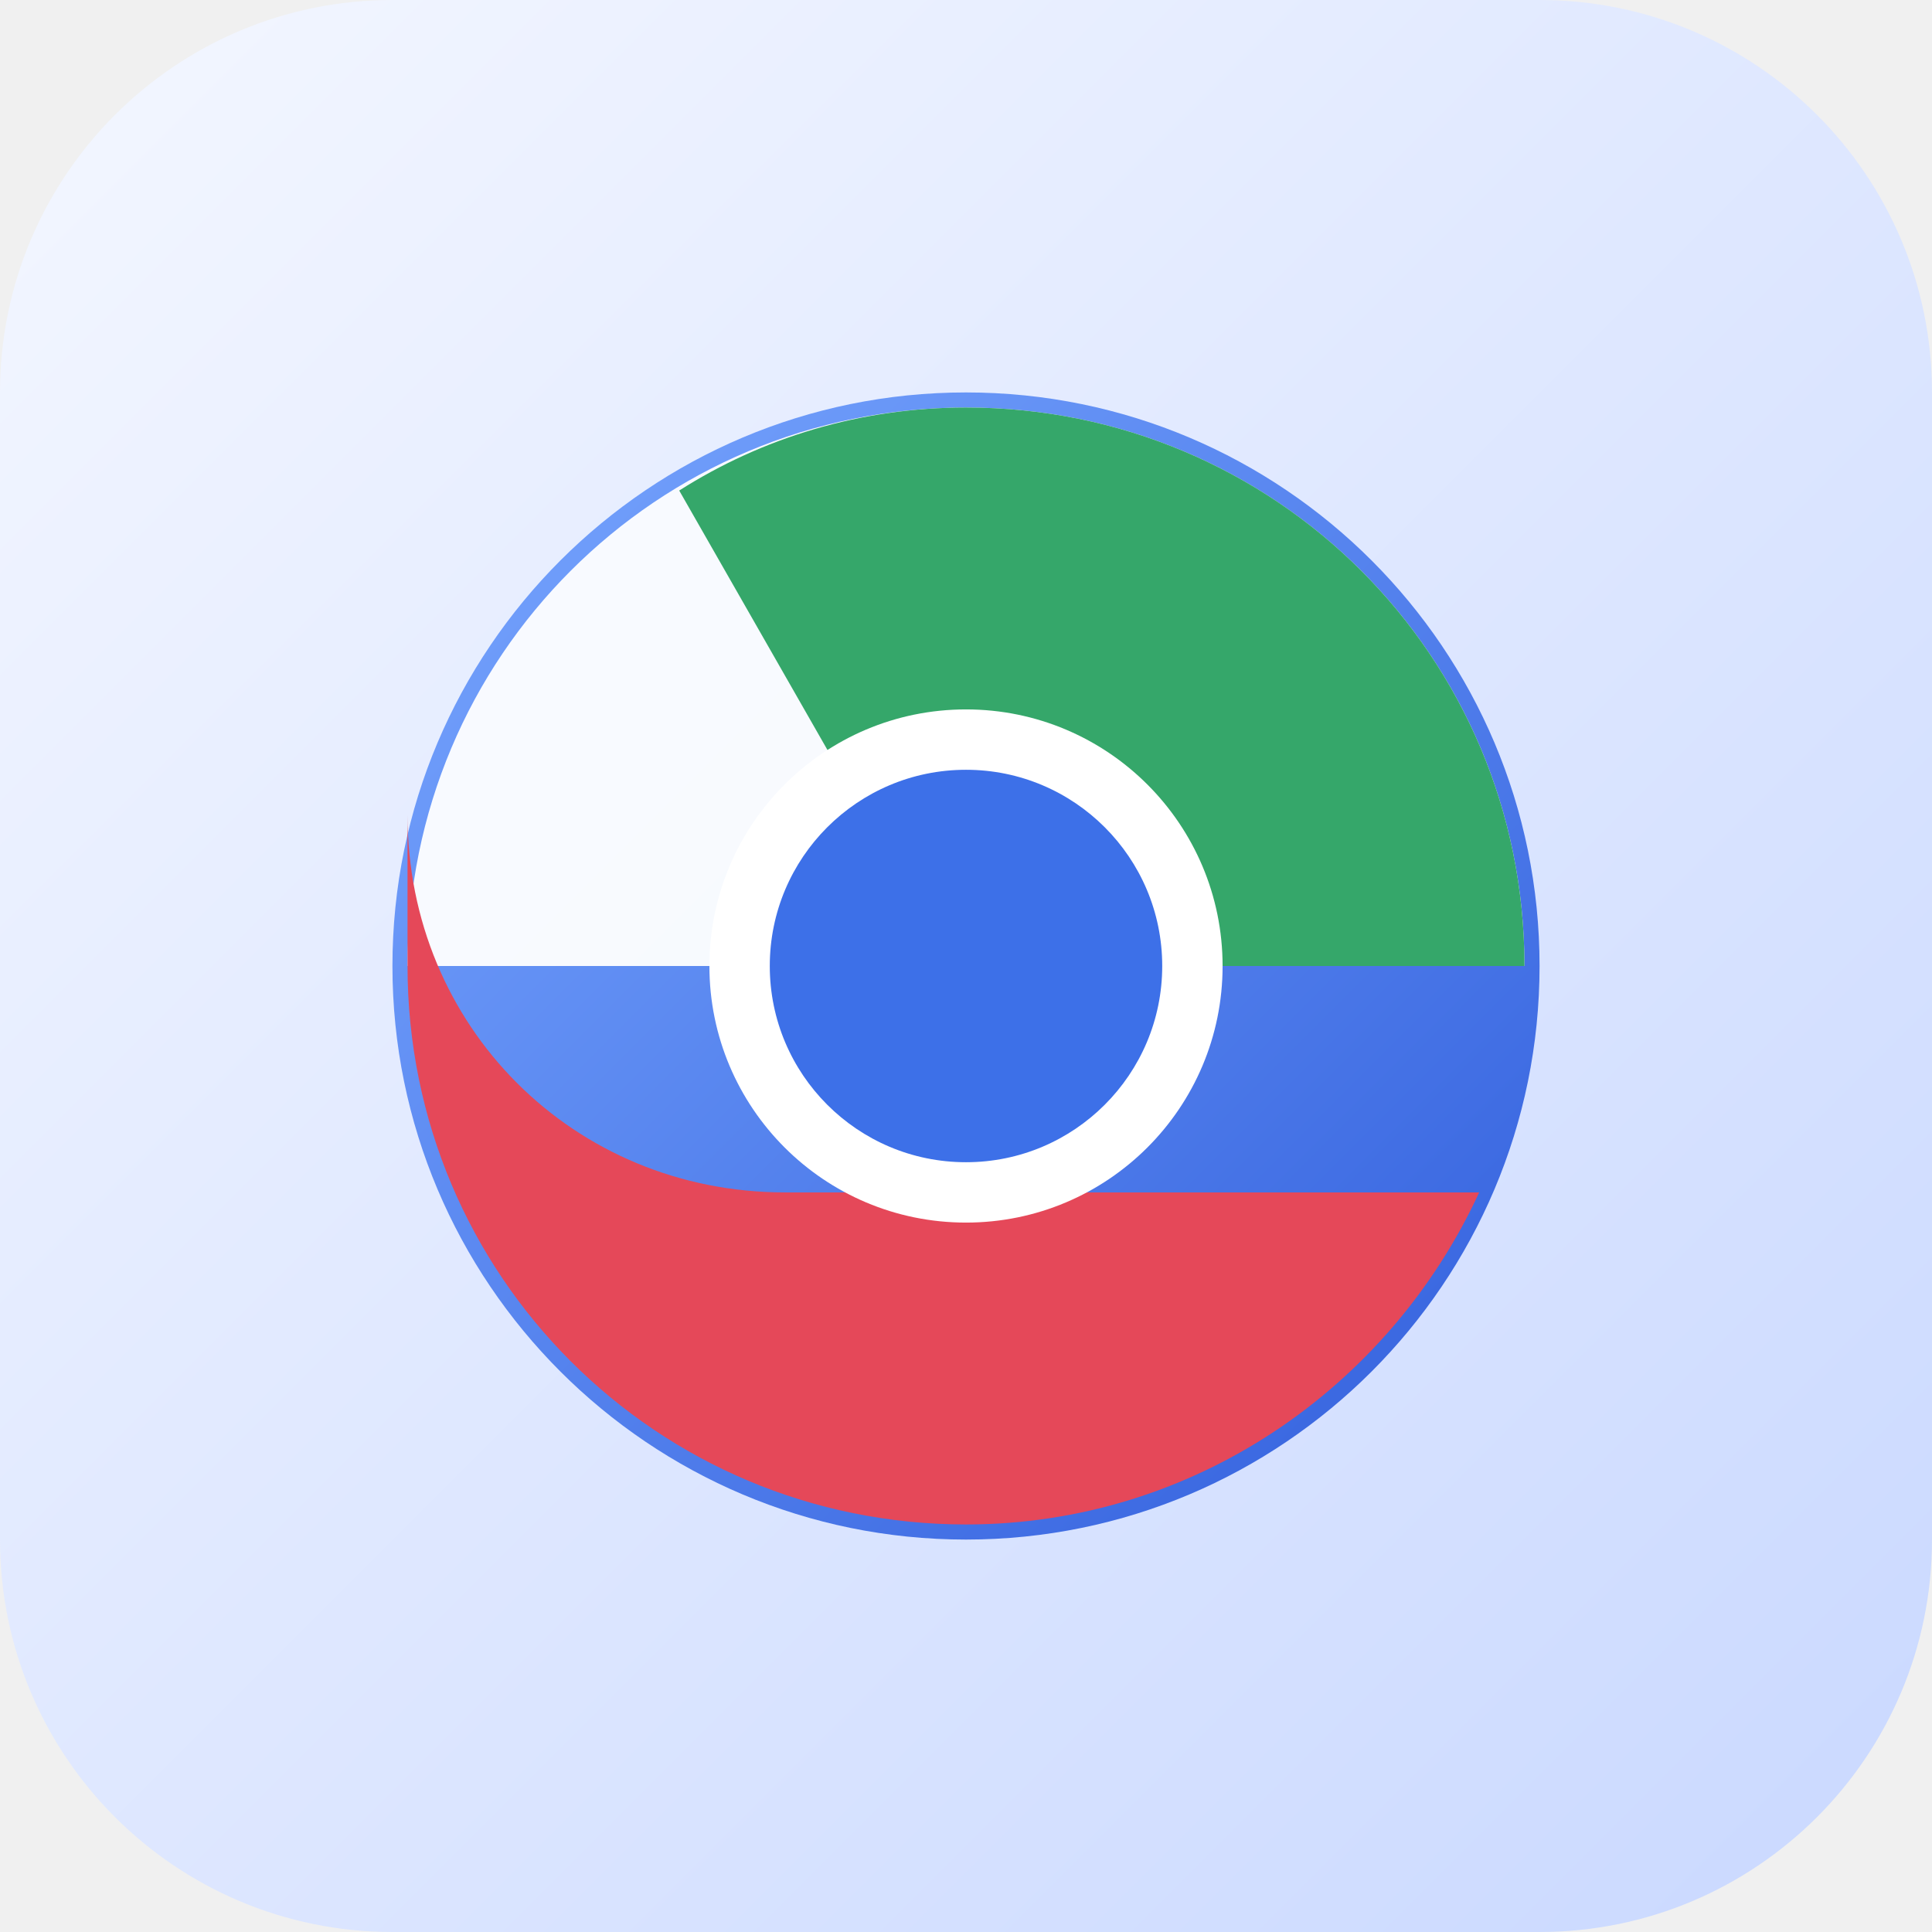
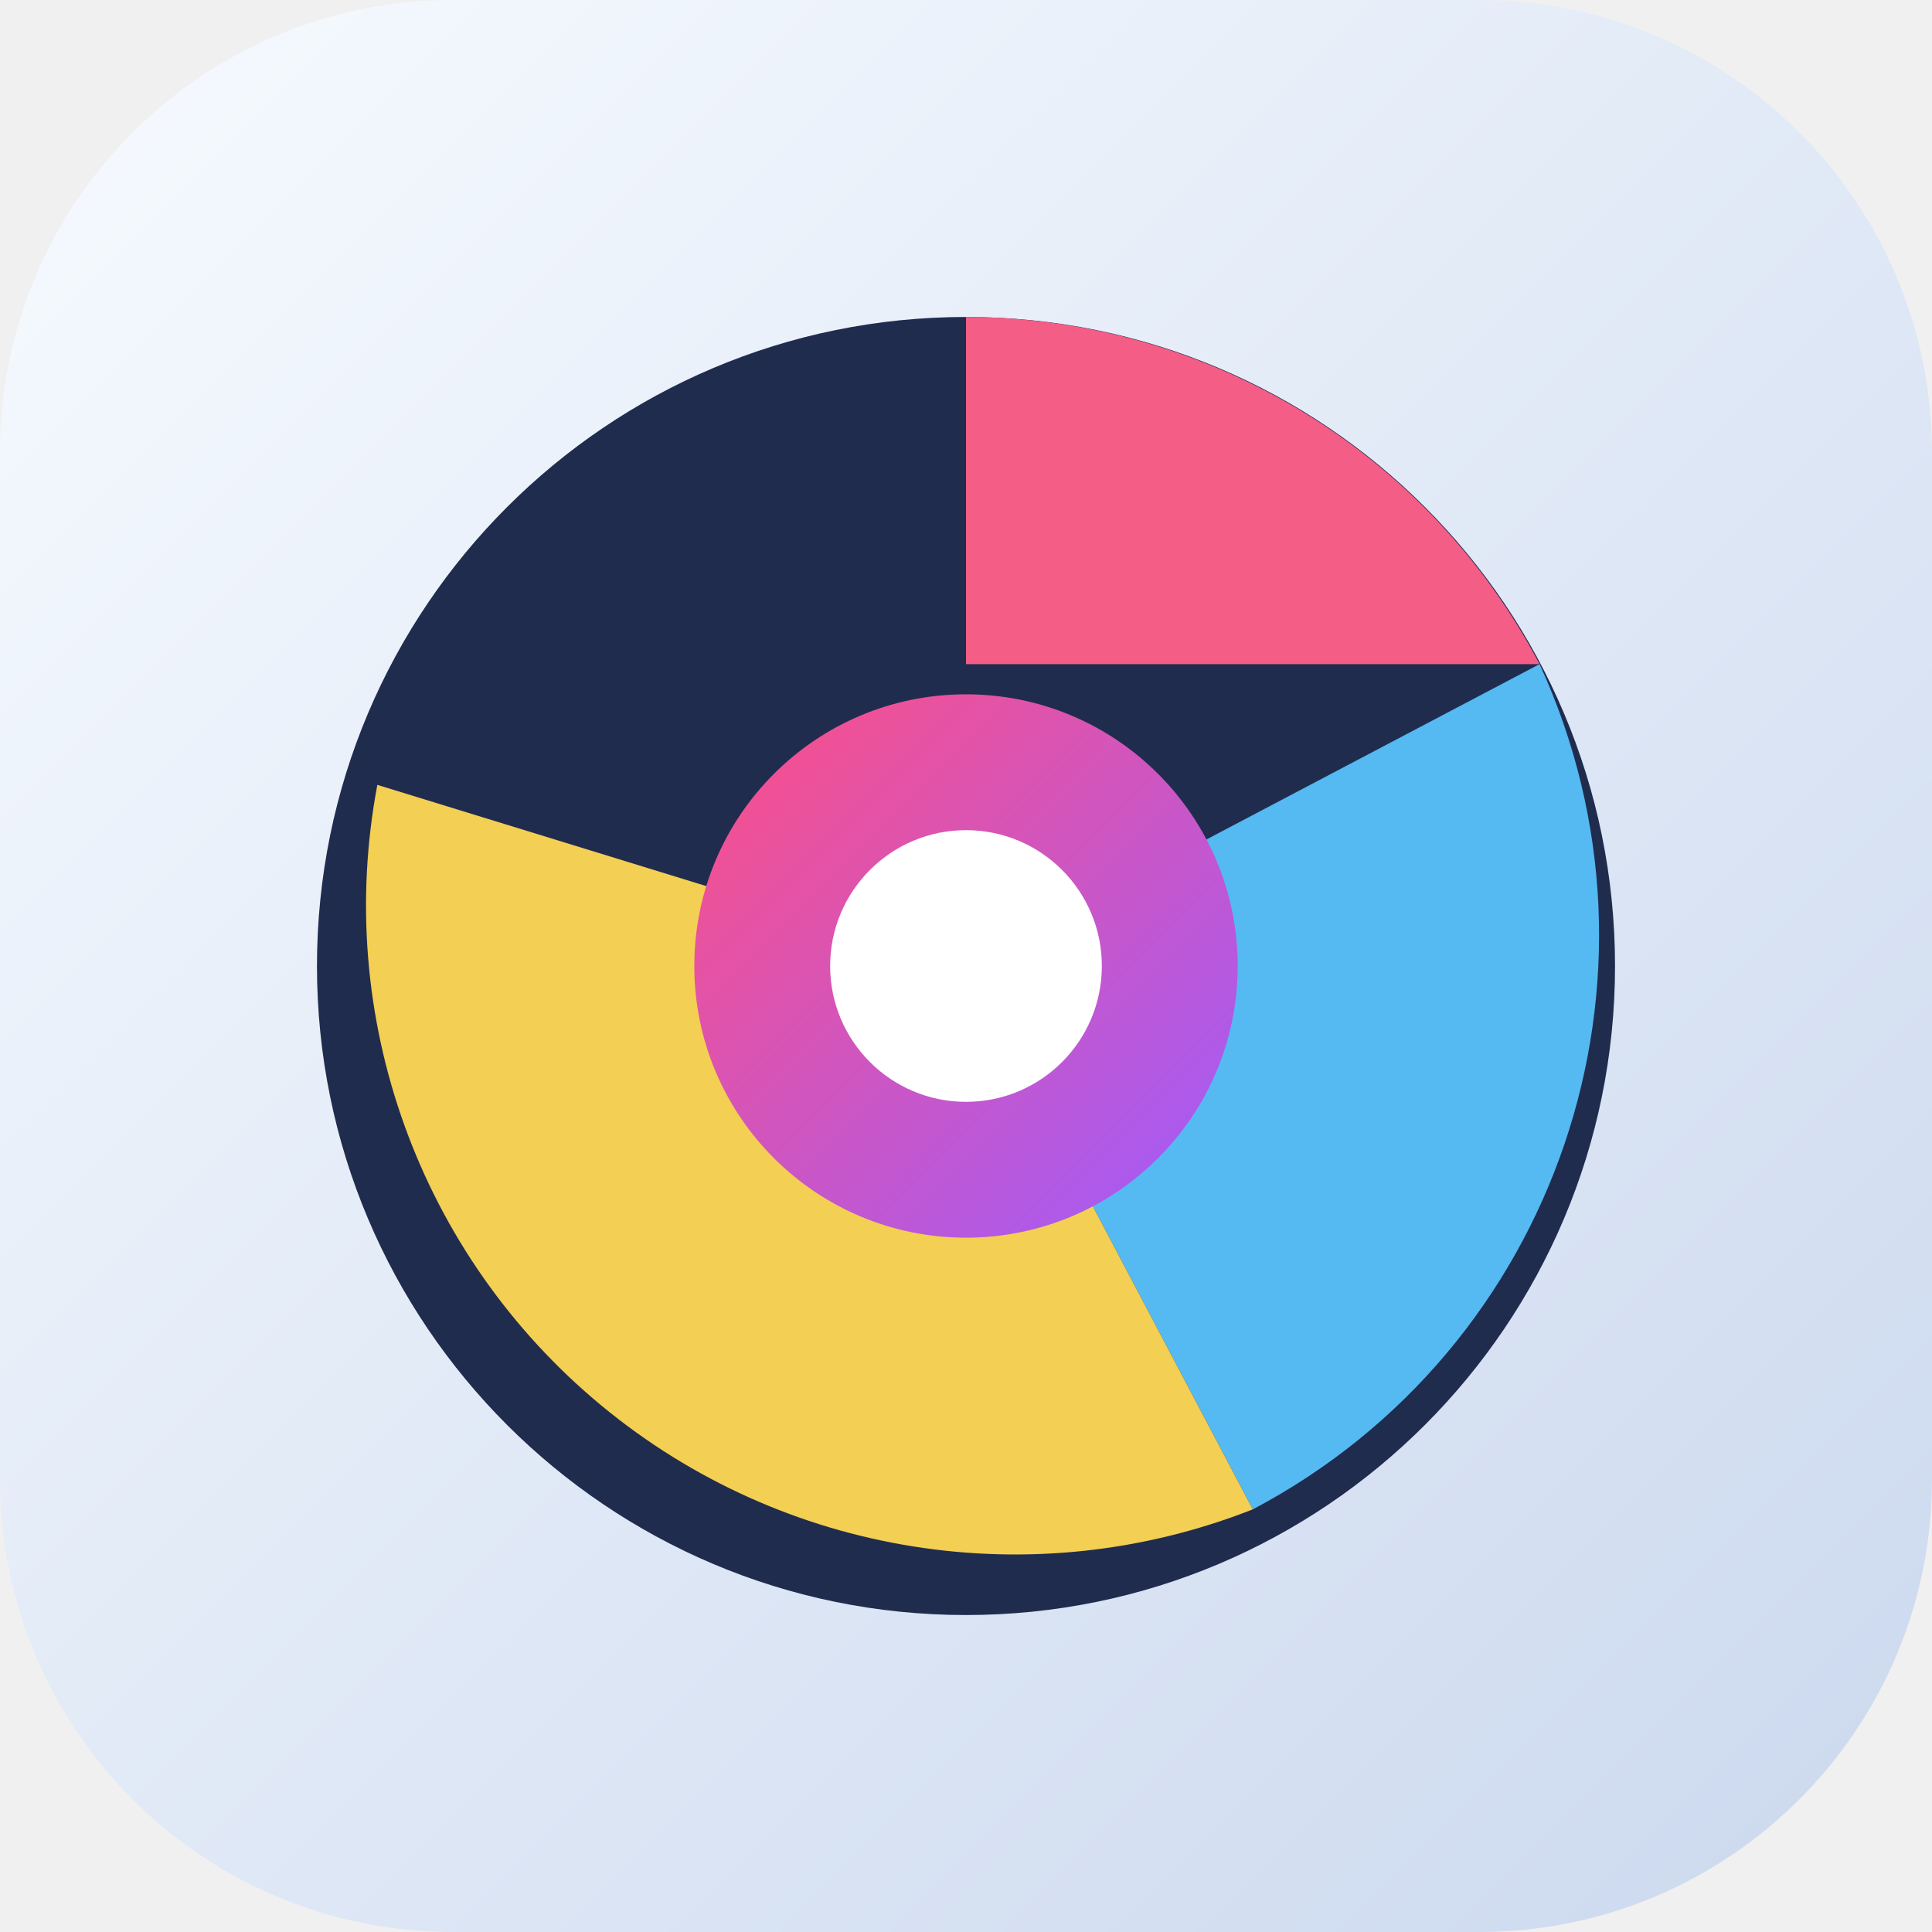
- <svg xmlns="http://www.w3.org/2000/svg" viewBox="0 0 256 256">
+ <svg xmlns="http://www.w3.org/2000/svg" viewBox="0 0 128 128">
  <defs>
-     <linearGradient id="a" x1="0" y1="0" x2="1" y2="1">
-       <stop stop-color="#f4f7ff" />
-       <stop offset="1" stop-color="#c9d8ff" />
+     <linearGradient id="a" x2="1" y2="1">
+       <stop stop-color="#f7fbff" />
+       <stop offset="1" stop-color="#cbd8ee" />
    </linearGradient>
-     <linearGradient id="b" x1="0" y1="0" x2="1" y2="1">
-       <stop stop-color="#79a7ff" />
-       <stop offset="1" stop-color="#315edc" />
+     <linearGradient id="b" x2="1" y2="1">
+       <stop stop-color="#ff4f83" />
+       <stop offset="1" stop-color="#9d5cff" />
    </linearGradient>
  </defs>
-   <rect width="256" height="256" rx="52" fill="url(#a)" />
-   <circle cx="128" cy="128" r="76" fill="url(#b)" />
-   <path d="M128 54c-41 0-74 33-74 74h148c0-41-33-74-74-74Z" fill="#fff" opacity=".95" />
-   <path d="M54 128c0 41 33 74 74 74 30 0 56-18 68-44H104c-28 0-50-22-50-50Z" fill="#e54859" />
-   <path d="M202 128c0-41-33-74-74-74-14 0-27 4-38 11l36 63h76Z" fill="#35a76a" />
-   <circle cx="128" cy="128" r="34" fill="#fff" />
-   <circle cx="128" cy="128" r="26" fill="#3d70e8" />
+   <rect width="128" height="128" rx="30" fill="url(#a)" />
+   <circle cx="64" cy="64" r="43" fill="#202c4e" />
+   <path d="M64 21a43 43 0 0 1 38 23H64z" fill="#f45d86" />
+   <path d="M102 44a43 43 0 0 1-19 56L64 64z" fill="#55b9f2" />
+   <path d="M83 100A43 43 0 0 1 25 52l39 12z" fill="#f3cf53" />
+   <circle cx="64" cy="64" r="18" fill="url(#b)" />
+   <circle cx="64" cy="64" r="9" fill="#fff" />
</svg>
